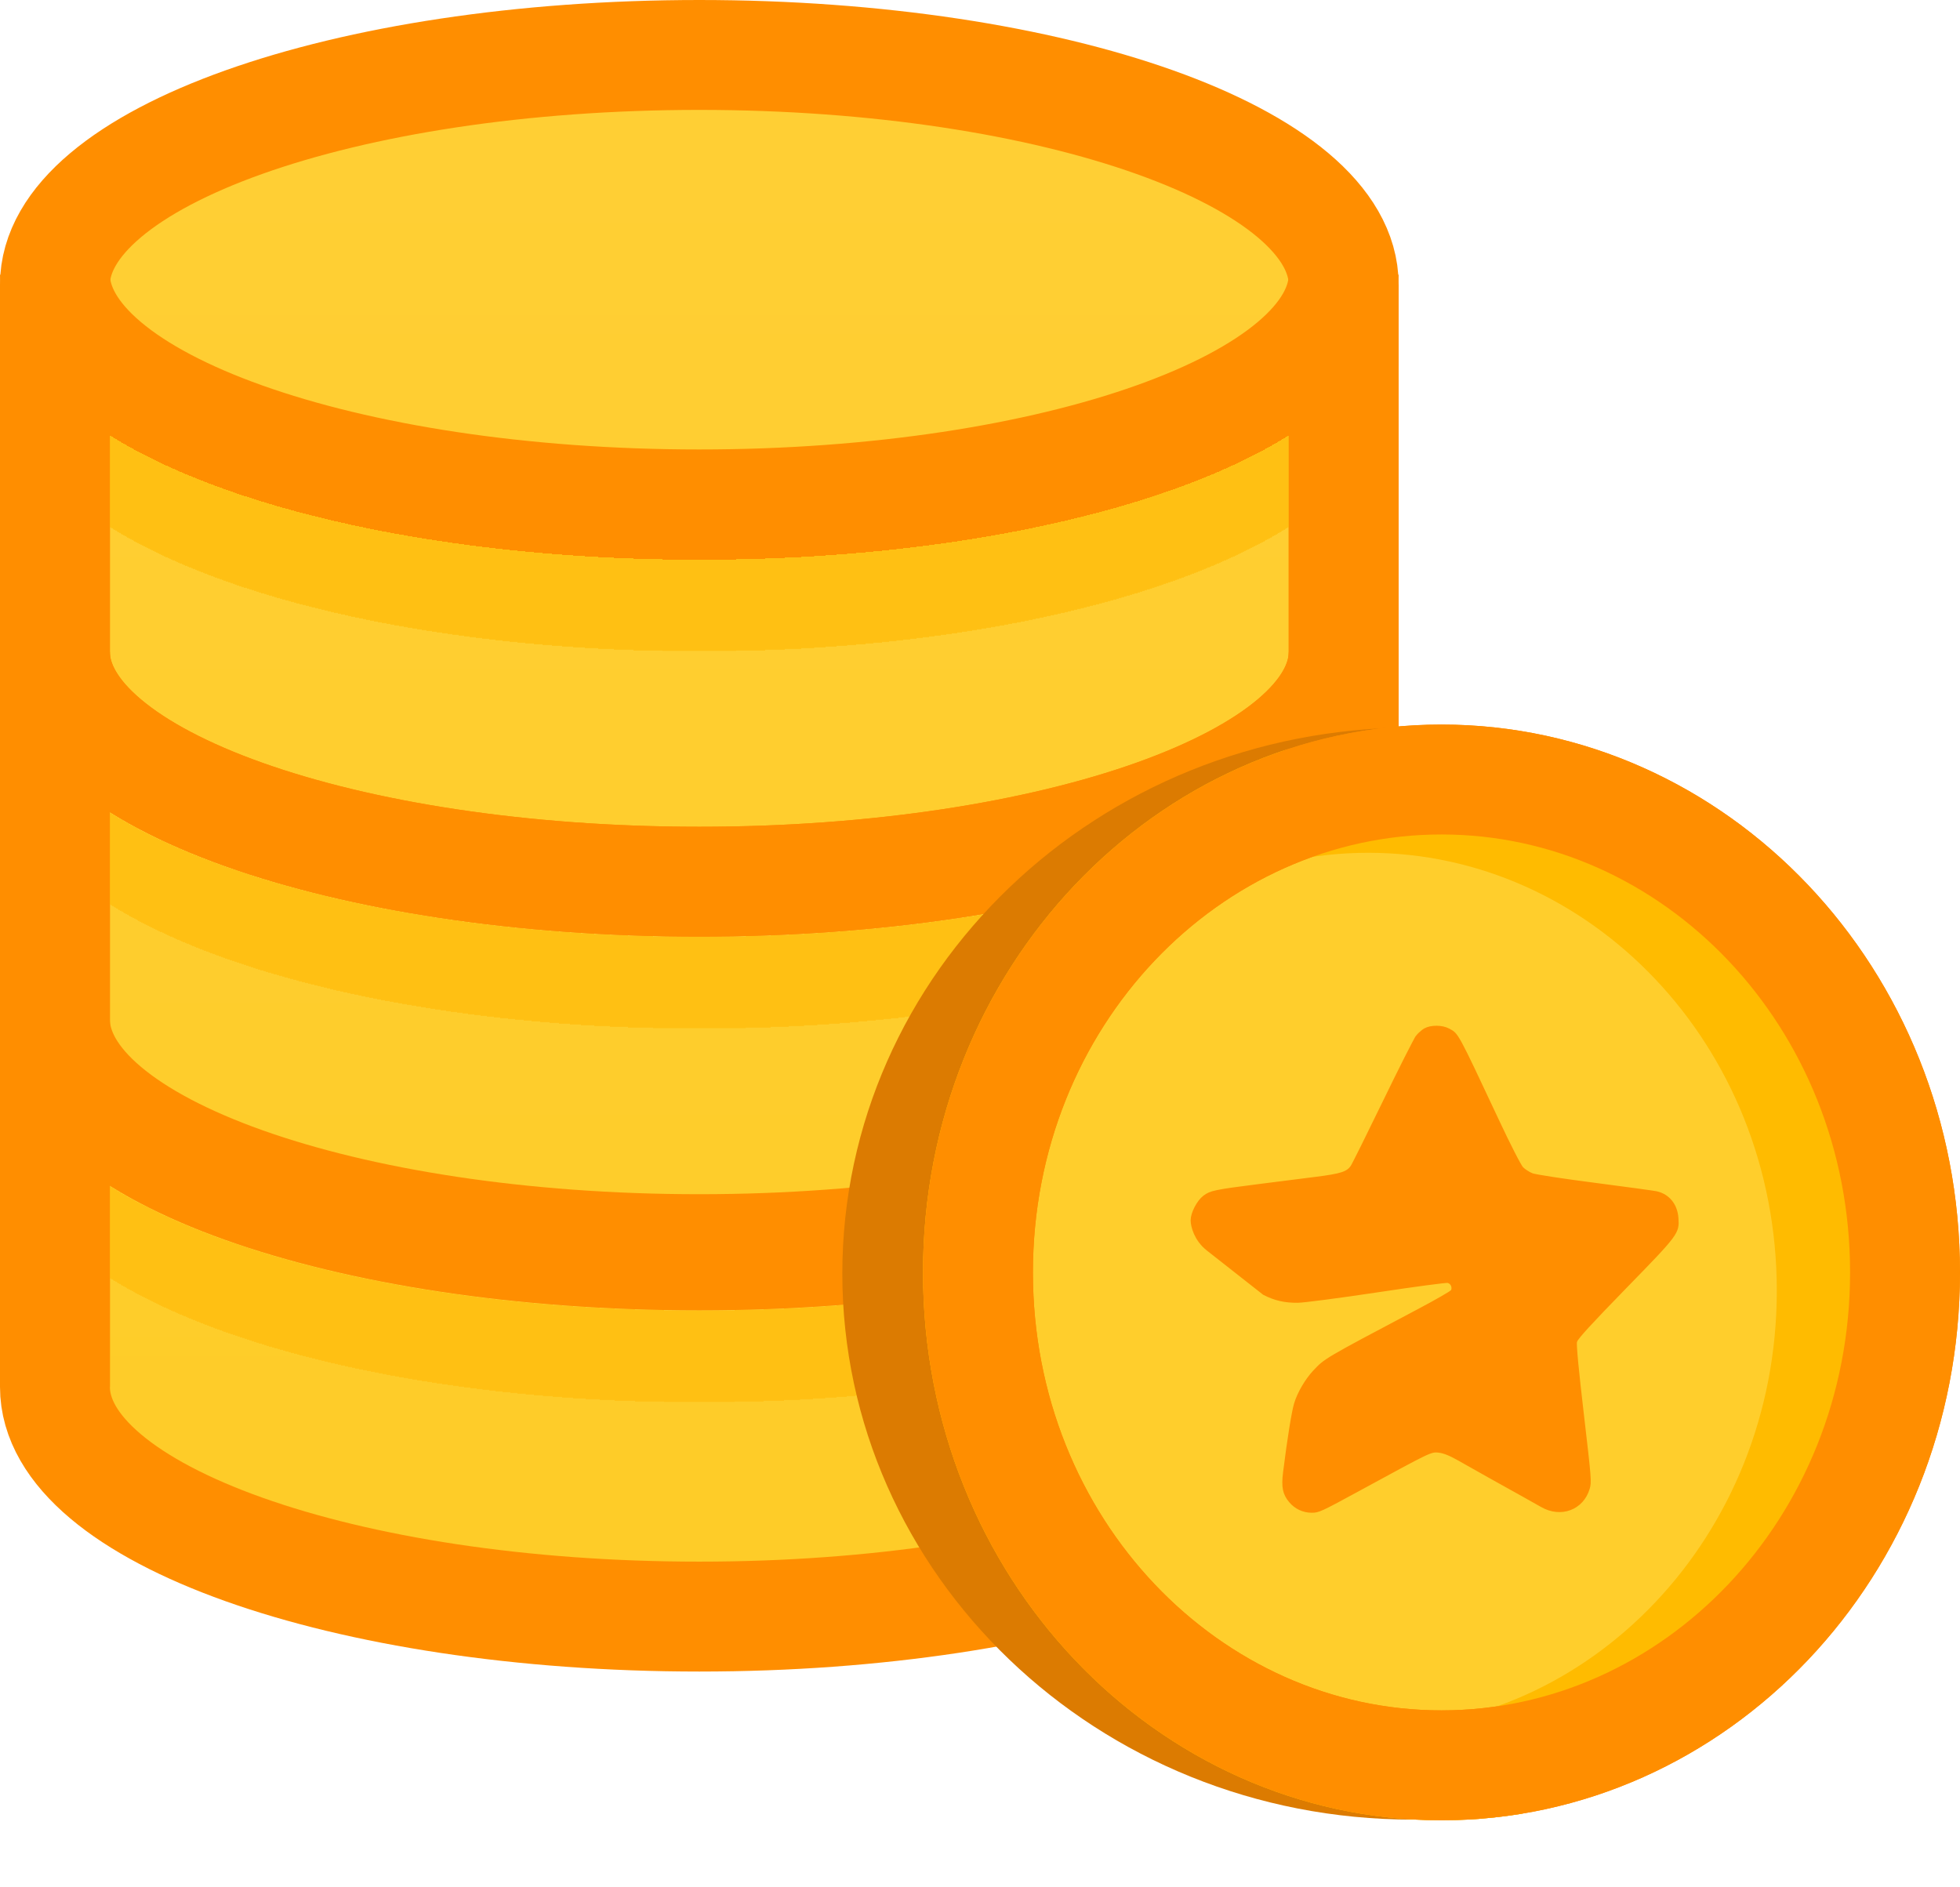
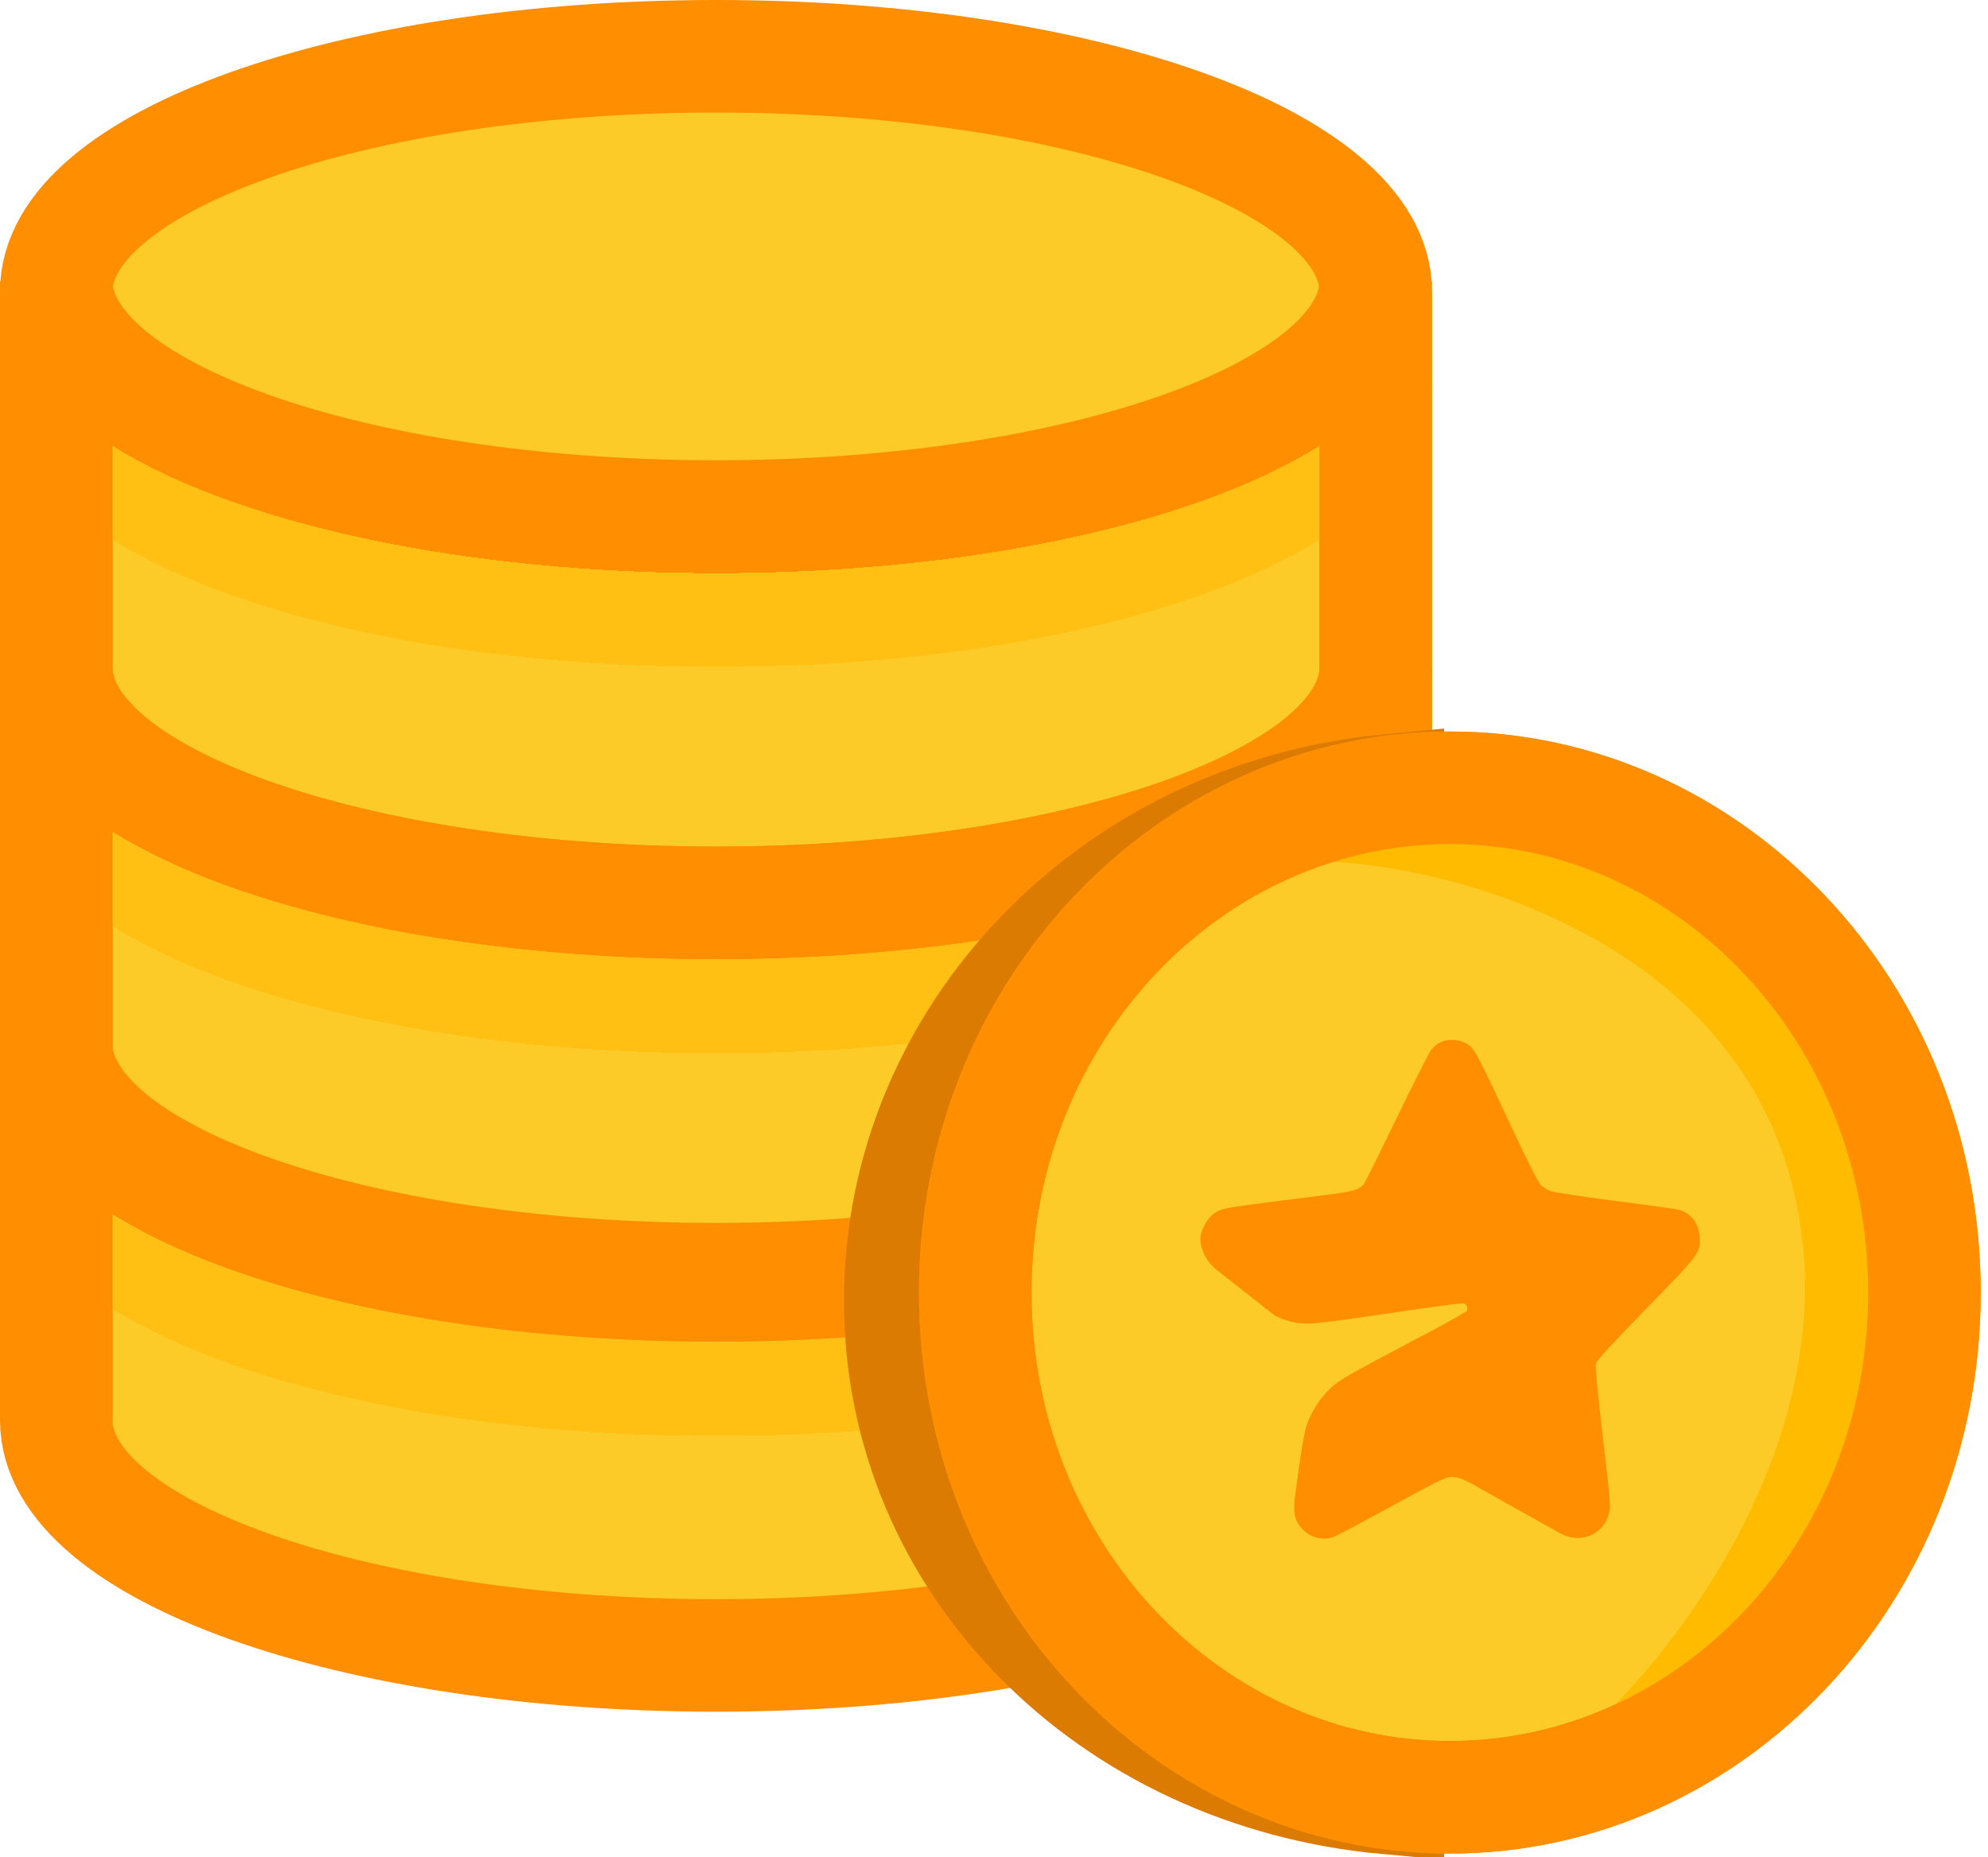
- <svg xmlns="http://www.w3.org/2000/svg" width="107" height="103" viewBox="0 0 107 103" fill="none">
-   <path d="M38.176 28.076C57.604 28.076 73.353 22.462 73.353 15.538C73.353 8.613 57.604 3 38.176 3C18.749 3 3 8.613 3 15.538C3 22.462 18.749 28.076 38.176 28.076Z" fill="url(#paint0_linear_1643_13424)" />
-   <path d="M73.353 15.538C73.353 22.462 57.604 28.076 38.176 28.076C18.749 28.076 3 22.462 3 15.538V35.598C3 42.523 18.749 48.136 38.176 48.136C57.604 48.136 73.353 42.523 73.353 35.598V15.538Z" fill="url(#paint1_linear_1643_13424)" />
-   <path d="M73.353 35.598C73.353 42.523 57.604 48.136 38.176 48.136C18.749 48.136 3 42.523 3 35.598V55.659C3 62.583 18.749 68.197 38.176 68.197C57.604 68.197 73.353 62.583 73.353 55.659V35.598Z" fill="url(#paint2_linear_1643_13424)" />
-   <path d="M73.353 55.659C73.353 62.583 57.604 68.197 38.176 68.197C18.749 68.197 3 62.583 3 55.659V75.719C3 82.644 18.749 88.257 38.176 88.257C57.604 88.257 73.353 82.644 73.353 75.719V55.659Z" fill="url(#paint3_linear_1643_13424)" />
+ <svg xmlns="http://www.w3.org/2000/svg" width="106" height="99" viewBox="0 0 106 99" fill="none">
+   <path d="M38.176 28.076C57.604 28.076 73.353 22.462 73.353 15.538C73.353 8.613 57.604 3 38.176 3C18.749 3 3 8.613 3 15.538C3 22.462 18.749 28.076 38.176 28.076Z" fill="#FCCB28" />
+   <path d="M73.353 15.538C73.353 22.462 57.604 28.076 38.176 28.076C18.749 28.076 3 22.462 3 15.538V35.598C3 42.523 18.749 48.136 38.176 48.136C57.604 48.136 73.353 42.523 73.353 35.598V15.538Z" fill="#FCCB28" />
+   <path d="M73.353 35.598C73.353 42.523 57.604 48.136 38.176 48.136C18.749 48.136 3 42.523 3 35.598V55.659C3 62.583 18.749 68.197 38.176 68.197C57.604 68.197 73.353 62.583 73.353 55.659V35.598Z" fill="#FCCB28" />
+   <path d="M73.353 55.659C73.353 62.583 57.604 68.197 38.176 68.197C18.749 68.197 3 62.583 3 55.659V75.719C3 82.644 18.749 88.257 38.176 88.257C57.604 88.257 73.353 82.644 73.353 75.719V55.659Z" fill="#FCCB28" />
  <path d="M73.353 15.538C73.353 22.462 57.604 28.076 38.176 28.076C18.749 28.076 3 22.462 3 15.538M73.353 15.538C73.353 8.613 57.604 3 38.176 3C18.749 3 3 8.613 3 15.538M73.353 15.538V75.719M73.353 15.538V35.598M3 15.538V75.719M3 15.538V35.598M73.353 35.598C73.353 42.523 57.604 48.136 38.176 48.136C18.749 48.136 3 42.523 3 35.598M73.353 35.598V55.659M3 35.598V55.659M73.353 55.659C73.353 62.583 57.604 68.197 38.176 68.197C18.749 68.197 3 62.583 3 55.659M73.353 55.659V75.719M3 55.659V75.719M73.353 75.719C73.353 82.644 57.604 88.257 38.176 88.257C18.749 88.257 3 82.644 3 75.719" stroke="#FF8E00" stroke-width="6" />
-   <g filter="url(#filter0_d_1643_13424)">
+   <g filter="url(#filter0_d_3506_380)">
    <path d="M73.353 35.598C73.353 42.523 57.604 48.136 38.176 48.136C18.749 48.136 3 42.523 3 35.598" stroke="#FF8E00" stroke-width="6" />
  </g>
-   <g filter="url(#filter1_d_1643_13424)">
+   <g filter="url(#filter1_d_3506_380)">
    <path d="M73.353 56C73.353 62.924 57.604 68.538 38.176 68.538C18.749 68.538 3 62.924 3 56" stroke="#FF8E00" stroke-width="6" />
  </g>
-   <g filter="url(#filter2_d_1643_13424)">
+   <g filter="url(#filter2_d_3506_380)">
    <path d="M73.353 15C73.353 21.924 57.604 27.538 38.176 27.538C18.749 27.538 3 21.924 3 15" stroke="#FF8E00" stroke-width="6" />
  </g>
  <path d="M73.353 15.538V75.719V55.659V35.598V15.538ZM3 15.538V75.719V55.659V35.598V15.538Z" stroke="#FF8E00" stroke-width="6" />
-   <mask id="mask0_1643_13424" style="mask-type:alpha" maskUnits="userSpaceOnUse" x="39" y="32" width="50" height="71">
-     <path d="M71.341 57.713L66.606 47.352L78.445 42.717L88.098 35.446L72.89 32.992L55.86 42.717L41.744 56.441C41.046 61.44 39.722 71.546 40.014 71.982C40.378 72.528 54.949 98.612 55.769 98.975C56.588 99.339 73.527 102.702 74.165 102.974C74.674 103.192 82.27 101.974 86.004 101.338L85.093 97.339L80.63 98.612L73.527 95.794L68.063 83.525L71.341 57.713Z" fill="#D9D9D9" />
-   </mask>
-   <g mask="url(#mask0_1643_13424)">
-     <path d="M77.13 42.719C92.815 42.719 105.275 53.393 105.275 69.53C105.275 84.212 93.492 96.34 77.13 96.34C61.461 96.34 48.984 84.214 48.984 69.53C48.984 54.845 61.46 42.719 77.13 42.719Z" stroke="#DC7B01" stroke-width="6" />
-   </g>
-   <path d="M78.694 42.557C92.516 42.557 103.999 54.447 103.999 69.467C103.999 84.487 92.516 96.377 78.694 96.377C64.872 96.377 53.389 84.487 53.389 69.467C53.389 54.447 64.872 42.557 78.694 42.557Z" fill="#FFCE2C" stroke="#FF8E00" stroke-width="6" />
-   <mask id="mask1_1643_13424" style="mask-type:alpha" maskUnits="userSpaceOnUse" x="50" y="39" width="57" height="61">
-     <path d="M78.694 42.557C92.516 42.557 103.999 54.447 103.999 69.467C103.999 84.487 92.516 96.377 78.694 96.377C64.872 96.377 53.389 84.487 53.389 69.467C53.389 54.447 64.872 42.557 78.694 42.557Z" fill="#FFCE2C" stroke="#FF8E00" stroke-width="6" />
-   </mask>
-   <g mask="url(#mask1_1643_13424)">
-     <path d="M74.694 43.557C88.516 43.557 99.999 55.447 99.999 70.467C99.999 85.487 88.516 97.377 74.694 97.377C60.872 97.377 49.389 85.487 49.389 70.467C49.389 55.447 60.872 43.557 74.694 43.557Z" stroke="#FFBB00" stroke-width="6" />
-   </g>
-   <path d="M78.42 56.3C78.634 56.3 78.831 56.345 78.958 56.413C79.103 56.491 79.153 56.513 79.218 56.578C79.289 56.649 79.383 56.779 79.548 57.081C79.876 57.683 80.427 58.86 81.58 61.318C81.881 61.96 82.177 62.567 82.414 63.029C82.532 63.26 82.637 63.457 82.72 63.605C82.761 63.678 82.797 63.742 82.829 63.793C82.856 63.835 82.893 63.893 82.933 63.934C83.081 64.085 83.354 64.257 83.561 64.337C83.608 64.355 83.675 64.369 83.733 64.382C83.8 64.396 83.884 64.412 83.982 64.43C84.181 64.465 84.445 64.508 84.755 64.556C85.375 64.65 86.187 64.764 87.04 64.874C87.89 64.984 88.695 65.091 89.307 65.175C89.613 65.217 89.871 65.253 90.061 65.281C90.156 65.295 90.233 65.307 90.291 65.316C90.32 65.321 90.343 65.326 90.361 65.329C90.37 65.331 90.377 65.332 90.383 65.333C90.385 65.334 90.388 65.334 90.39 65.334C90.391 65.334 90.392 65.334 90.392 65.334C90.929 65.459 91.29 65.891 91.331 66.535C91.344 66.742 91.346 66.857 91.316 66.974C91.287 67.088 91.22 67.231 91.048 67.461C90.694 67.932 89.977 68.672 88.524 70.161C87.596 71.113 86.941 71.798 86.512 72.267C86.298 72.5 86.138 72.684 86.026 72.822C85.971 72.891 85.924 72.953 85.889 73.006C85.874 73.028 85.856 73.056 85.839 73.088L85.798 73.196C85.783 73.258 85.784 73.335 85.784 73.386C85.785 73.451 85.789 73.534 85.795 73.632C85.807 73.829 85.829 74.1 85.861 74.436C85.926 75.11 86.029 76.058 86.167 77.234C86.376 79.019 86.481 79.939 86.522 80.462C86.542 80.723 86.545 80.872 86.538 80.973C86.532 81.065 86.518 81.122 86.493 81.205C86.213 82.149 85.208 82.544 84.283 82.015C84.033 81.871 83.573 81.613 83.261 81.44C82.4 80.965 80.514 79.908 79.754 79.476C79.279 79.206 78.903 79.045 78.573 79.009H78.572C78.468 78.997 78.348 78.982 78.18 79.019C78.026 79.052 77.843 79.125 77.575 79.254C77.037 79.513 76.068 80.042 74.141 81.091C73.045 81.688 72.485 81.989 72.149 82.144C71.984 82.22 71.887 82.254 71.816 82.269C71.751 82.284 71.697 82.287 71.606 82.287C71.217 82.285 70.863 82.119 70.61 81.818C70.458 81.638 70.375 81.478 70.335 81.283C70.293 81.078 70.293 80.816 70.342 80.423C70.572 78.58 70.807 77.127 70.939 76.691C71.103 76.152 71.501 75.47 71.906 75.037C72.067 74.866 72.168 74.756 72.312 74.638C72.457 74.519 72.652 74.385 72.996 74.183C73.689 73.775 74.939 73.114 77.496 71.761C78.001 71.494 78.466 71.239 78.808 71.042C78.978 70.944 79.121 70.859 79.224 70.794C79.274 70.762 79.319 70.731 79.355 70.705C79.371 70.693 79.392 70.678 79.41 70.661C79.419 70.653 79.433 70.64 79.446 70.624C79.456 70.612 79.484 70.578 79.503 70.526C79.603 70.255 79.492 69.95 79.248 69.808L79.136 69.757L79.045 69.74C79.029 69.74 79.013 69.74 79.001 69.74C78.976 69.741 78.946 69.743 78.915 69.745C78.851 69.75 78.765 69.759 78.661 69.77C78.453 69.794 78.162 69.83 77.811 69.877C77.11 69.971 76.161 70.106 75.136 70.261C74.113 70.415 73.115 70.556 72.332 70.658C71.537 70.762 70.99 70.823 70.847 70.824C70.176 70.831 69.676 70.716 69.121 70.433L66.074 68.039L66.073 68.038C65.449 67.55 65.3 66.867 65.3 66.62C65.3 66.482 65.363 66.263 65.482 66.032C65.601 65.804 65.749 65.613 65.876 65.518C65.957 65.457 66.02 65.416 66.103 65.38C66.188 65.343 66.305 65.307 66.495 65.267C66.881 65.185 67.516 65.098 68.698 64.948C69.736 64.817 71.163 64.636 71.869 64.546C72.547 64.46 72.998 64.387 73.309 64.288C73.641 64.182 73.841 64.037 73.995 63.807C74.027 63.759 74.101 63.616 74.193 63.435C74.292 63.241 74.426 62.975 74.584 62.656C74.9 62.019 75.317 61.169 75.759 60.26C76.199 59.352 76.622 58.497 76.948 57.852C77.112 57.529 77.25 57.259 77.355 57.062C77.407 56.963 77.45 56.884 77.482 56.825C77.517 56.764 77.533 56.741 77.534 56.738C77.601 56.65 77.717 56.54 77.814 56.466L77.903 56.406C78.017 56.343 78.205 56.299 78.42 56.3Z" fill="#FF8E00" stroke="#FF8E00" stroke-width="0.6" />
-   <path d="M78.694 42.557C92.516 42.557 103.999 54.447 103.999 69.467C103.999 84.487 92.516 96.377 78.694 96.377C64.872 96.377 53.389 84.487 53.389 69.467C53.389 54.447 64.872 42.557 78.694 42.557Z" stroke="#FF8E00" stroke-width="6" />
+   <path d="M74 95.864C59.167 94.521 48 83.295 48 69.35C48 55.326 59.242 43.56 74 42.143V95.864Z" stroke="#DC7B01" stroke-width="6" />
+   <path d="M77.306 42C91.127 42 102.61 53.89 102.61 68.91C102.61 83.93 91.127 95.82 77.306 95.82C63.484 95.82 52 83.93 52 68.91C52 53.89 63.484 42 77.306 42Z" fill="#FCCB28" stroke="#FF8E00" stroke-width="6" />
+   <path d="M77.42 55.743C77.634 55.743 77.831 55.788 77.958 55.856C78.103 55.934 78.153 55.956 78.218 56.021C78.289 56.092 78.383 56.222 78.548 56.524C78.876 57.126 79.427 58.303 80.58 60.761C80.881 61.403 81.177 62.01 81.414 62.472C81.532 62.703 81.637 62.9 81.72 63.047C81.761 63.121 81.797 63.185 81.829 63.236C81.856 63.278 81.893 63.336 81.933 63.377C82.081 63.528 82.354 63.7 82.561 63.78C82.608 63.798 82.675 63.812 82.733 63.825C82.8 63.839 82.884 63.855 82.982 63.873C83.181 63.908 83.445 63.951 83.755 63.998C84.375 64.093 85.187 64.207 86.04 64.317C86.89 64.427 87.695 64.533 88.307 64.618C88.613 64.66 88.871 64.696 89.061 64.724C89.156 64.738 89.233 64.75 89.291 64.759C89.32 64.764 89.343 64.769 89.361 64.772C89.37 64.774 89.377 64.775 89.383 64.776C89.385 64.776 89.388 64.776 89.39 64.777C89.391 64.777 89.392 64.777 89.392 64.777C89.929 64.902 90.29 65.334 90.331 65.978C90.344 66.185 90.346 66.299 90.316 66.416C90.287 66.531 90.22 66.674 90.048 66.904C89.694 67.375 88.977 68.115 87.524 69.604C86.596 70.556 85.941 71.241 85.512 71.71C85.298 71.943 85.138 72.127 85.026 72.265C84.971 72.334 84.924 72.395 84.889 72.449C84.874 72.471 84.856 72.499 84.839 72.531L84.798 72.639C84.783 72.701 84.784 72.778 84.784 72.829C84.785 72.894 84.789 72.977 84.795 73.075C84.807 73.272 84.829 73.543 84.861 73.879C84.926 74.553 85.029 75.501 85.167 76.677C85.376 78.462 85.481 79.382 85.522 79.905C85.542 80.166 85.545 80.315 85.538 80.415C85.532 80.508 85.518 80.565 85.493 80.648C85.213 81.592 84.208 81.987 83.283 81.457C83.033 81.314 82.573 81.056 82.261 80.883C81.4 80.408 79.514 79.351 78.754 78.918C78.279 78.648 77.903 78.488 77.573 78.452H77.572C77.468 78.44 77.348 78.425 77.18 78.461C77.026 78.495 76.843 78.568 76.575 78.697C76.037 78.955 75.068 79.484 73.141 80.534C72.045 81.13 71.485 81.432 71.149 81.586C70.984 81.663 70.887 81.696 70.816 81.712C70.751 81.727 70.697 81.73 70.606 81.73C70.217 81.728 69.863 81.562 69.61 81.261C69.458 81.081 69.375 80.921 69.335 80.726C69.293 80.521 69.293 80.258 69.342 79.866C69.572 78.023 69.807 76.57 69.939 76.134C70.103 75.595 70.501 74.913 70.906 74.48C71.067 74.308 71.168 74.199 71.312 74.081C71.457 73.962 71.652 73.828 71.996 73.626C72.689 73.218 73.939 72.557 76.496 71.204C77.001 70.937 77.466 70.682 77.808 70.485C77.978 70.387 78.121 70.302 78.224 70.237C78.274 70.205 78.319 70.174 78.355 70.148C78.371 70.135 78.392 70.121 78.41 70.104C78.419 70.096 78.433 70.083 78.446 70.067C78.456 70.055 78.484 70.021 78.503 69.969C78.603 69.698 78.492 69.393 78.248 69.251L78.136 69.2L78.045 69.183C78.029 69.182 78.013 69.183 78.001 69.183C77.976 69.184 77.946 69.186 77.915 69.188C77.851 69.193 77.765 69.202 77.661 69.213C77.453 69.237 77.162 69.273 76.811 69.32C76.11 69.414 75.161 69.549 74.136 69.704C73.113 69.858 72.115 69.999 71.332 70.101C70.537 70.205 69.99 70.266 69.847 70.267C69.176 70.274 68.676 70.159 68.121 69.876L65.074 67.482L65.073 67.481C64.449 66.993 64.3 66.309 64.3 66.063C64.3 65.925 64.363 65.706 64.482 65.475C64.601 65.246 64.749 65.056 64.876 64.96C64.957 64.9 65.02 64.859 65.103 64.823C65.188 64.785 65.305 64.75 65.495 64.71C65.881 64.628 66.516 64.541 67.698 64.391C68.736 64.26 70.163 64.079 70.869 63.989C71.547 63.902 71.998 63.83 72.309 63.731C72.641 63.625 72.841 63.48 72.995 63.249C73.027 63.202 73.101 63.059 73.193 62.877C73.292 62.684 73.426 62.418 73.584 62.099C73.9 61.462 74.317 60.612 74.759 59.703C75.199 58.795 75.622 57.94 75.948 57.294C76.112 56.971 76.25 56.702 76.355 56.504C76.407 56.406 76.45 56.326 76.482 56.268C76.517 56.207 76.533 56.183 76.534 56.181C76.601 56.093 76.717 55.983 76.814 55.909L76.903 55.849C77.017 55.786 77.205 55.742 77.42 55.743Z" fill="#FF8E00" stroke="#FF8E00" stroke-width="0.6" />
+   <path d="M95.5 62.943C92.07 50.143 77.738 46.276 71 45.943L74.5 41.943L91.5 47.443L102 59.943L101.5 77.943L94.5 89.943L84.5 92.443C89.596 87.943 98.93 75.743 95.5 62.943Z" fill="#FFBB00" />
+   <path d="M77.306 42C91.127 42 102.61 53.89 102.61 68.91C102.61 83.93 91.127 95.82 77.306 95.82C63.484 95.82 52 83.93 52 68.91C52 53.89 63.484 42 77.306 42Z" stroke="#FF8E00" stroke-width="6" />
  <defs>
-     <filter id="filter0_d_1643_13424" x="0" y="35.598" width="76.353" height="20.538" filterUnits="userSpaceOnUse" color-interpolation-filters="sRGB">
+     <filter id="filter0_d_3506_380" x="0" y="35.598" width="76.353" height="20.538" filterUnits="userSpaceOnUse" color-interpolation-filters="sRGB">
      <feFlood flood-opacity="0" result="BackgroundImageFix" />
      <feColorMatrix in="SourceAlpha" type="matrix" values="0 0 0 0 0 0 0 0 0 0 0 0 0 0 0 0 0 0 127 0" result="hardAlpha" />
      <feOffset dy="5" />
      <feComposite in2="hardAlpha" operator="out" />
      <feColorMatrix type="matrix" values="0 0 0 0 1 0 0 0 0 0.753 0 0 0 0 0.075 0 0 0 1 0" />
-       <feBlend mode="normal" in2="BackgroundImageFix" result="effect1_dropShadow_1643_13424" />
-       <feBlend mode="normal" in="SourceGraphic" in2="effect1_dropShadow_1643_13424" result="shape" />
+       <feBlend mode="normal" in2="BackgroundImageFix" result="effect1_dropShadow_3506_380" />
+       <feBlend mode="normal" in="SourceGraphic" in2="effect1_dropShadow_3506_380" result="shape" />
    </filter>
-     <filter id="filter1_d_1643_13424" x="0" y="56" width="76.353" height="20.538" filterUnits="userSpaceOnUse" color-interpolation-filters="sRGB">
+     <filter id="filter1_d_3506_380" x="0" y="56" width="76.353" height="20.538" filterUnits="userSpaceOnUse" color-interpolation-filters="sRGB">
      <feFlood flood-opacity="0" result="BackgroundImageFix" />
      <feColorMatrix in="SourceAlpha" type="matrix" values="0 0 0 0 0 0 0 0 0 0 0 0 0 0 0 0 0 0 127 0" result="hardAlpha" />
      <feOffset dy="5" />
      <feComposite in2="hardAlpha" operator="out" />
      <feColorMatrix type="matrix" values="0 0 0 0 1 0 0 0 0 0.753 0 0 0 0 0.075 0 0 0 1 0" />
-       <feBlend mode="normal" in2="BackgroundImageFix" result="effect1_dropShadow_1643_13424" />
-       <feBlend mode="normal" in="SourceGraphic" in2="effect1_dropShadow_1643_13424" result="shape" />
+       <feBlend mode="normal" in2="BackgroundImageFix" result="effect1_dropShadow_3506_380" />
+       <feBlend mode="normal" in="SourceGraphic" in2="effect1_dropShadow_3506_380" result="shape" />
    </filter>
-     <filter id="filter2_d_1643_13424" x="0" y="15" width="76.353" height="20.538" filterUnits="userSpaceOnUse" color-interpolation-filters="sRGB">
+     <filter id="filter2_d_3506_380" x="0" y="15" width="76.353" height="20.538" filterUnits="userSpaceOnUse" color-interpolation-filters="sRGB">
      <feFlood flood-opacity="0" result="BackgroundImageFix" />
      <feColorMatrix in="SourceAlpha" type="matrix" values="0 0 0 0 0 0 0 0 0 0 0 0 0 0 0 0 0 0 127 0" result="hardAlpha" />
      <feOffset dy="5" />
      <feComposite in2="hardAlpha" operator="out" />
      <feColorMatrix type="matrix" values="0 0 0 0 1 0 0 0 0 0.754 0 0 0 0 0.076 0 0 0 1 0" />
-       <feBlend mode="normal" in2="BackgroundImageFix" result="effect1_dropShadow_1643_13424" />
-       <feBlend mode="normal" in="SourceGraphic" in2="effect1_dropShadow_1643_13424" result="shape" />
+       <feBlend mode="normal" in2="BackgroundImageFix" result="effect1_dropShadow_3506_380" />
+       <feBlend mode="normal" in="SourceGraphic" in2="effect1_dropShadow_3506_380" result="shape" />
    </filter>
-     <linearGradient id="paint0_linear_1643_13424" x1="38.176" y1="3" x2="38.176" y2="88.257" gradientUnits="userSpaceOnUse">
-       <stop stop-color="#FFCF35" />
-       <stop offset="1" stop-color="#FECC27" />
-     </linearGradient>
-     <linearGradient id="paint1_linear_1643_13424" x1="38.176" y1="3" x2="38.176" y2="88.257" gradientUnits="userSpaceOnUse">
-       <stop stop-color="#FFCF35" />
-       <stop offset="1" stop-color="#FECC27" />
-     </linearGradient>
-     <linearGradient id="paint2_linear_1643_13424" x1="38.176" y1="3" x2="38.176" y2="88.257" gradientUnits="userSpaceOnUse">
-       <stop stop-color="#FFCF35" />
-       <stop offset="1" stop-color="#FECC27" />
-     </linearGradient>
-     <linearGradient id="paint3_linear_1643_13424" x1="38.176" y1="3" x2="38.176" y2="88.257" gradientUnits="userSpaceOnUse">
-       <stop stop-color="#FFCF35" />
-       <stop offset="1" stop-color="#FECC27" />
-     </linearGradient>
  </defs>
</svg>
